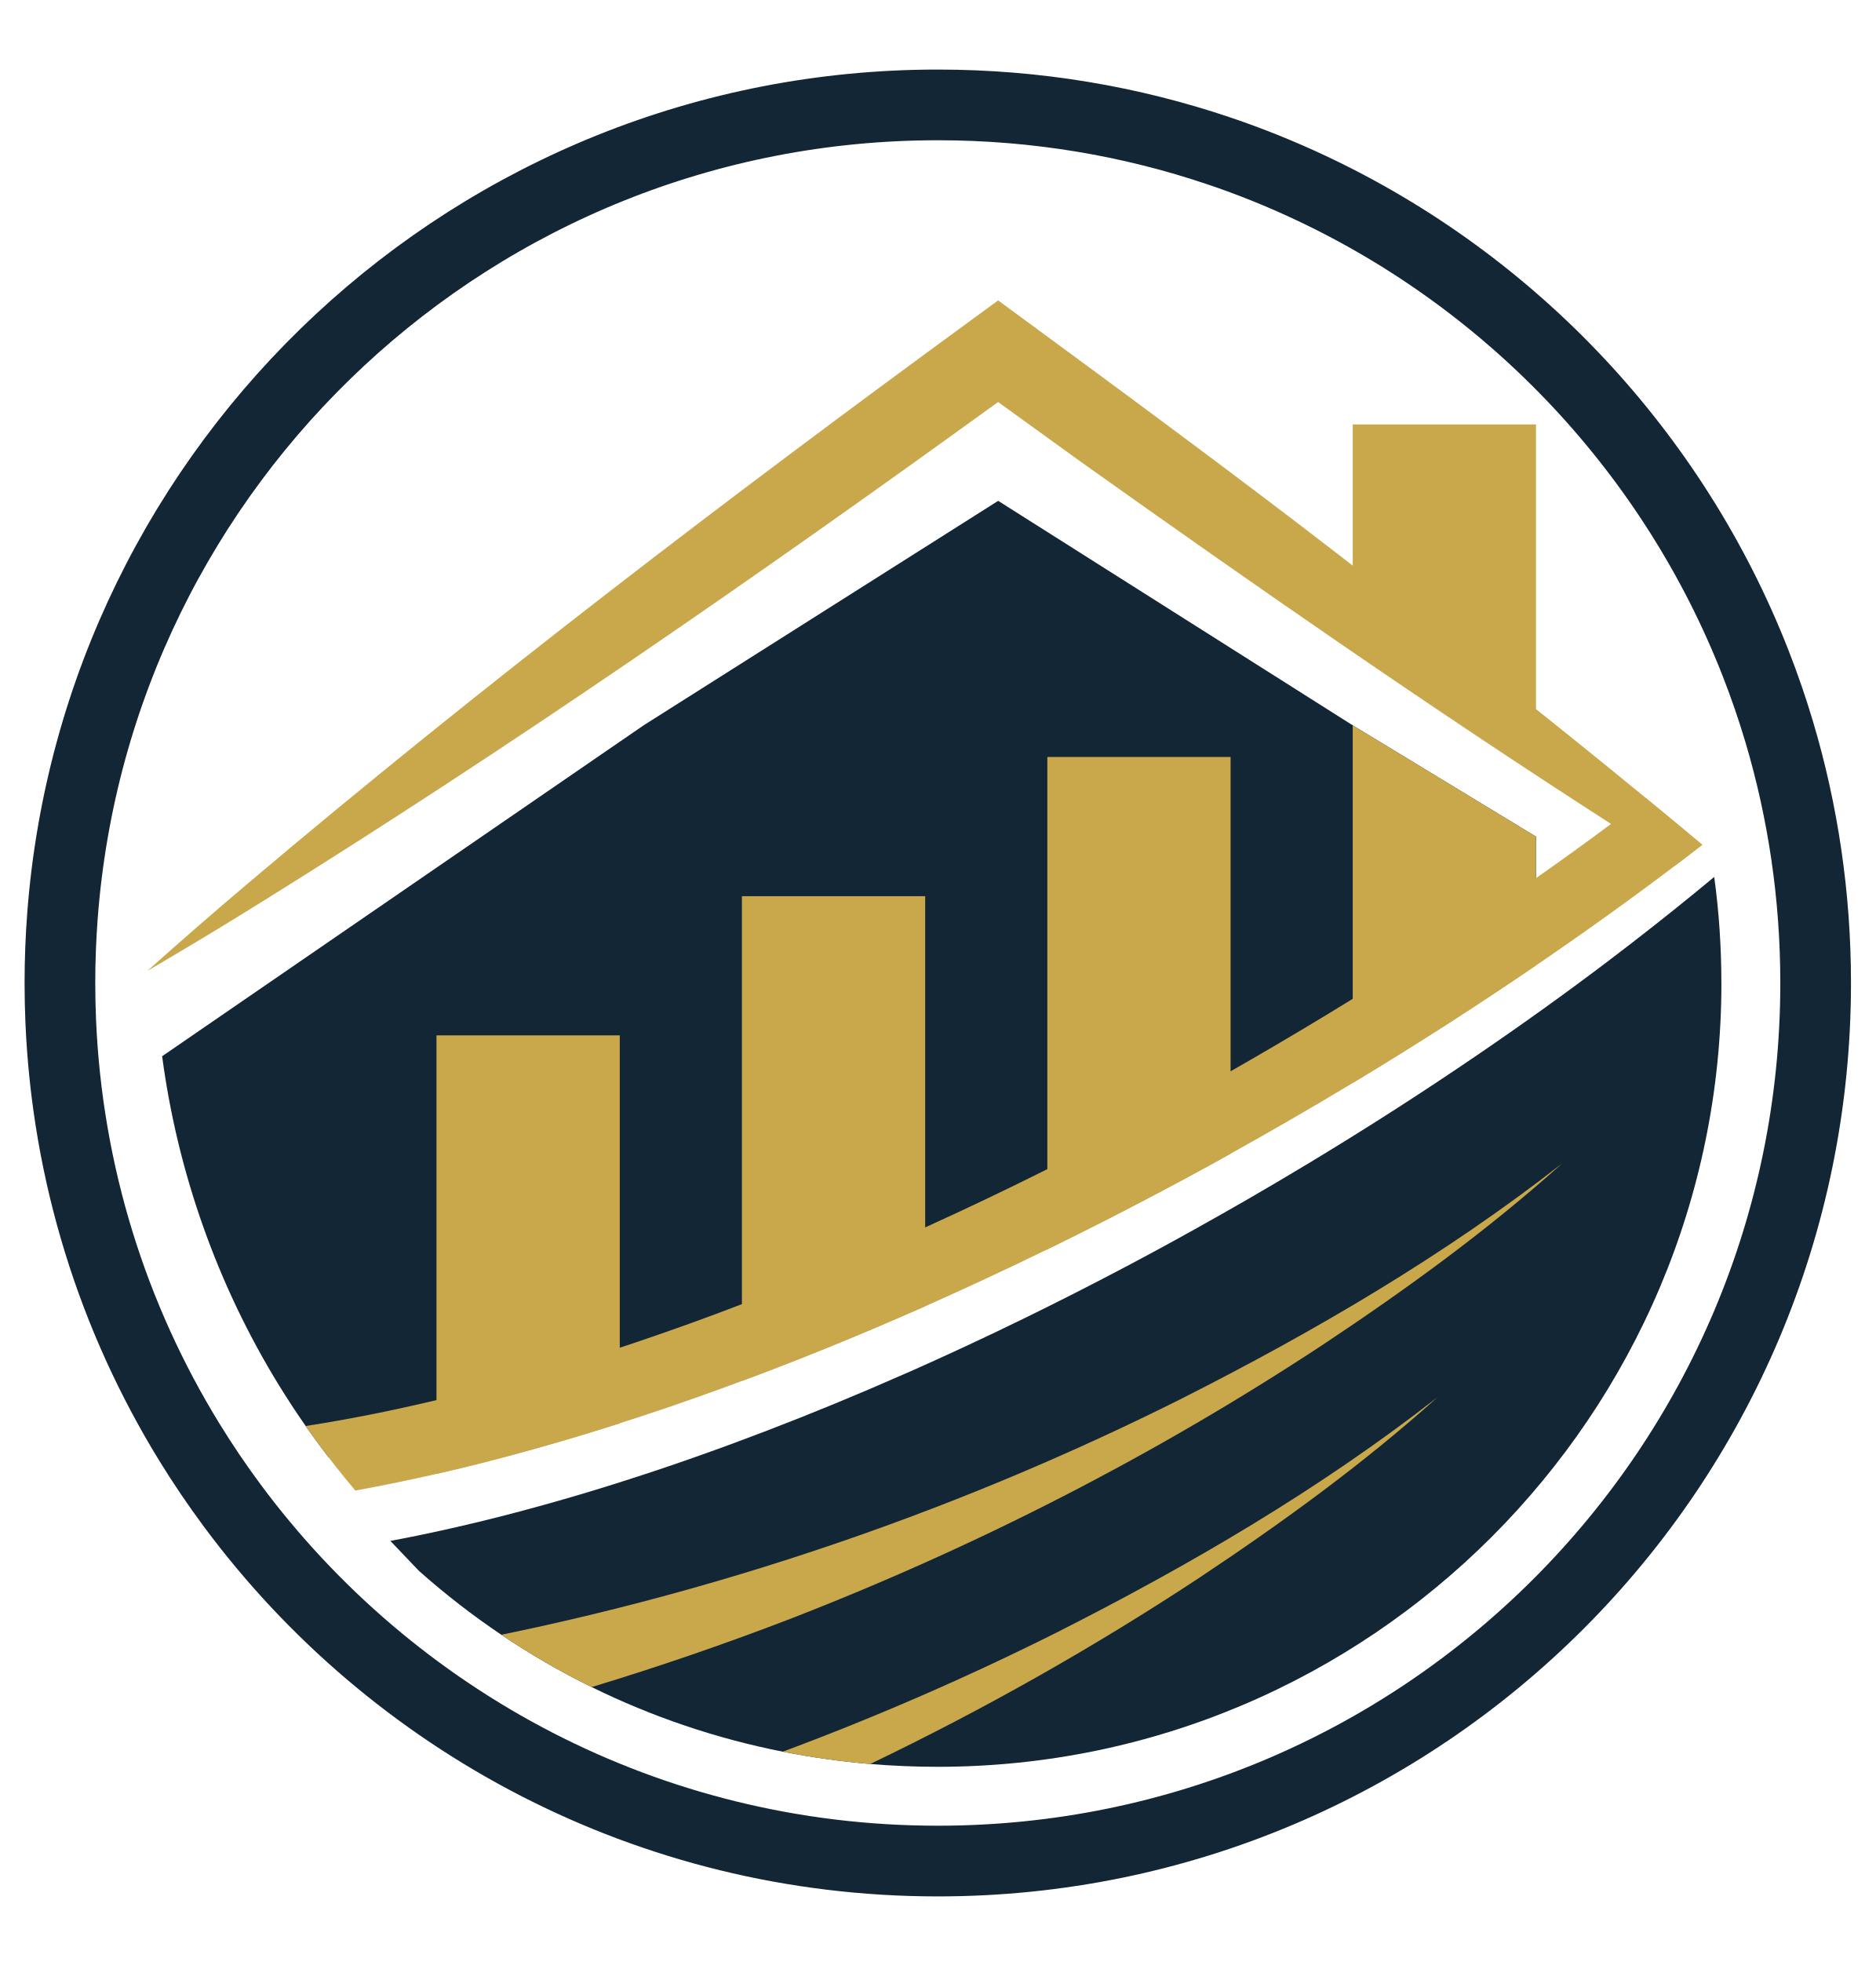
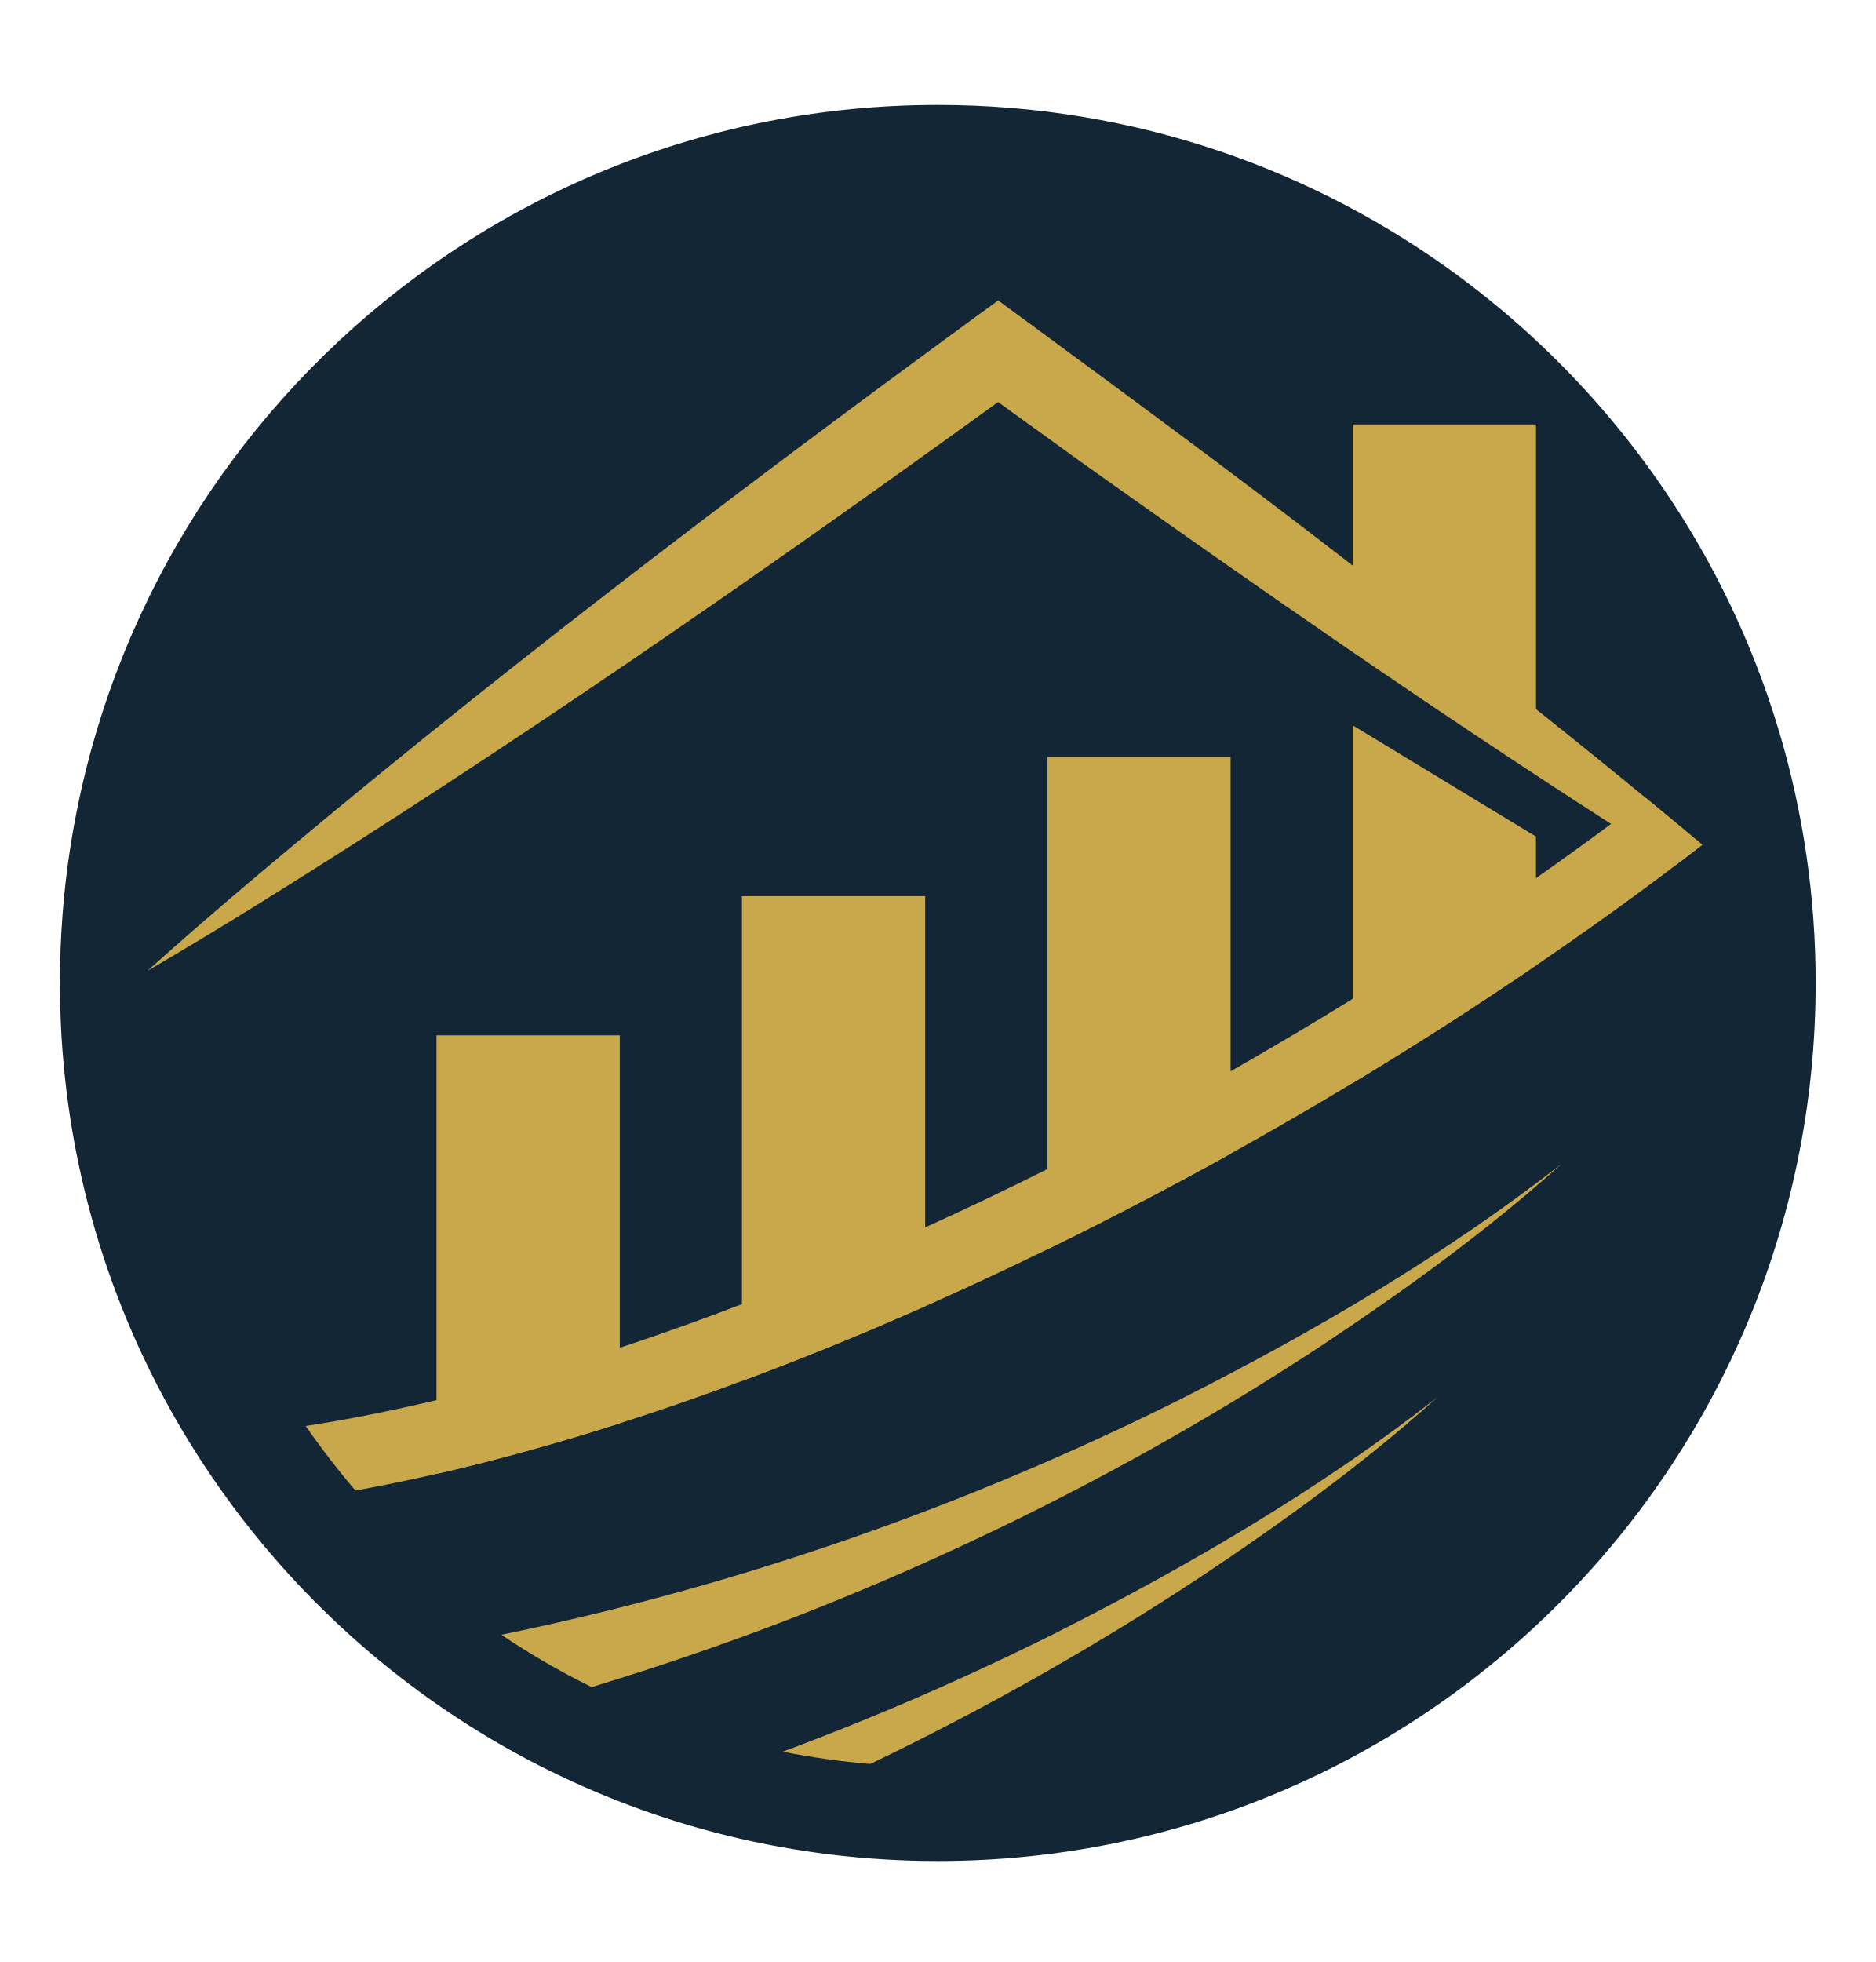
<svg xmlns="http://www.w3.org/2000/svg" id="Layer_1" data-name="Layer 1" viewBox="0 0 477.66 499.55">
  <defs>
    <style>
      .cls-1 {
-         fill: none;
-         stroke: #132635;
-         stroke-miterlimit: 10;
-         stroke-width: 18px;
+         fill: #c9a84c;
      }

      .cls-2 {
-         fill: #c9a84c;
-       }
- 
-       .cls-3 {
        fill: #132635;
      }
    </style>
  </defs>
-   <path class="cls-1" d="M462.4,250.28c0,123.47-100.1,223.57-223.57,223.57-73.64,0-138.96-35.6-179.69-90.53-3.89-5.24-7.55-10.66-10.98-16.24-19.3-31.44-31.05-68.02-32.7-107.22-.13-3.18-.2-6.37-.2-9.58,0-5.77.22-11.49.65-17.15C24.67,117.67,121.13,26.71,238.83,26.71c25.07,0,49.18,4.13,71.68,11.74h.01c7.97,2.7,15.74,5.83,23.28,9.38,51.6,24.24,92.42,67.64,113.31,121.03,2.25,5.75,4.27,11.62,6.05,17.6,6.01,20.22,9.24,41.64,9.24,63.82Z" />
+   <path class="cls-2" d="M462.4,250.28c0,123.47-100.1,223.57-223.57,223.57-73.64,0-138.96-35.6-179.69-90.53-3.89-5.24-7.55-10.66-10.98-16.24-19.3-31.44-31.05-68.02-32.7-107.22-.13-3.18-.2-6.37-.2-9.58,0-5.77.22-11.49.65-17.15C24.67,117.67,121.13,26.71,238.83,26.71c25.07,0,49.18,4.13,71.68,11.74h.01c7.97,2.7,15.74,5.83,23.28,9.38,51.6,24.24,92.42,67.64,113.31,121.03,2.25,5.75,4.27,11.62,6.05,17.6,6.01,20.22,9.24,41.64,9.24,63.82Z" />
  <g>
-     <path class="cls-3" d="M391.18,213v24.5l-136.97,79.74-170.52,53.82c-.72-.94-1.44-1.89-2.15-2.85-1.25-1.68-2.48-3.39-3.69-5.13-2.37-3.4-4.67-6.91-6.86-10.46-15.64-25.48-25.76-54.09-29.7-83.69l122.62-84.25,90.3-57.16,90.3,57.16,46.67,28.33Z" />
-     <path class="cls-2" d="M419.12,203.15c-2.91,2.22-5.84,4.43-8.82,6.63-6.24,4.64-12.62,9.25-19.13,13.81-14.93,10.47-30.53,20.75-46.67,30.73-8.43,5.2-17.01,10.32-25.71,15.35-1.8,1.03-3.6,2.07-5.39,3.09-15.47,8.8-31.08,17.14-46.67,24.92-10.39,5.19-20.77,10.15-31.11,14.83-15.73,7.14-31.33,13.67-46.67,19.54-9.06,3.48-18.04,6.71-26.89,9.69-1.41.47-2.82.95-4.22,1.41-16.2,5.34-31.82,9.8-46.67,13.33-11.6,2.77-22.74,4.97-33.32,6.6,1.22,1.74,2.44,3.46,3.69,5.13.71.96,1.43,1.92,2.15,2.85,2.21,2.88,4.48,5.7,6.81,8.45,6.72-1.22,13.61-2.63,20.67-4.24,8.05-1.83,16.31-3.94,24.76-6.31,2.97-.83,5.96-1.69,8.98-2.58,3.01-.89,6.05-1.82,9.11-2.78,1.27-.4,2.55-.81,3.83-1.22,3.33-1.07,6.68-2.16,10.06-3.3,1.17-.4,2.35-.8,3.52-1.19,3.52-1.22,7.07-2.46,10.63-3.75h.01c1.14-.41,2.28-.83,3.43-1.25,1.14-.43,2.29-.85,3.44-1.28,2.49-.91,4.99-1.86,7.51-2.83,12.2-4.67,24.61-9.78,37.2-15.33.65-.28,1.3-.57,1.96-.85h0c1.74-.77,3.49-1.56,5.24-2.35,3.35-1.51,6.71-3.05,10.08-4.62,5.24-2.43,10.51-4.94,15.79-7.52,8.88-4.34,17.83-8.87,26.81-13.61,2.84-1.5,5.68-3,8.53-4.54,3.78-2.03,7.56-4.1,11.33-6.21,4.84-2.69,9.69-5.44,14.54-8.23,5.59-3.23,11.12-6.49,16.57-9.77,16.19-9.75,31.77-19.76,46.67-29.93,12.36-8.42,24.24-16.95,35.6-25.54,2.27-1.72,4.53-3.44,6.76-5.18-4.78-4-9.59-7.99-14.41-11.94Z" />
-     <path class="cls-2" d="M433.53,215.09c-2.23,1.73-4.49,3.46-6.76,5.18-5.51-3.48-11-6.96-16.47-10.48-45.88-29.49-90.72-60.68-135.11-92.26l-21-15.17c-61.17,44.28-123.77,87.63-187.84,127.47-9.52,5.92-19.11,11.71-28.8,17.36,8.36-7.49,16.81-14.84,25.37-22.08,59.5-50.36,122.14-98.1,185.11-144.11l6.17-4.51,6.15,4.51c26.2,19.25,54.94,40.43,80.51,60.19,26.31,20.28,52.54,40.82,78.26,61.96,4.82,3.95,9.63,7.93,14.41,11.94Z" />
-     <path class="cls-2" d="M391.18,108.06v76.62c-15.27-13.34-30.86-26.33-46.67-39.03v-37.59h46.67Z" />
-     <path class="cls-2" d="M344.5,184.67c19.07,11.57,31.2,18.94,46.67,28.33v32.81c-14.9,10.17-30.48,20.18-46.67,29.93v-91.07Z" />
-     <path class="cls-2" d="M235.62,228.18v104.42c-.66.28-1.31.57-1.96.85-12.59,5.54-25,10.66-37.2,15.33-2.52.97-5.03,1.92-7.51,2.84v-123.44h46.67Z" />
-     <path class="cls-2" d="M313.4,192.74v101.01c-3.78,2.11-7.56,4.18-11.33,6.21-2.84,1.54-5.68,3.05-8.53,4.54-8.99,4.74-17.93,9.27-26.81,13.61v-125.37h46.67Z" />
-     <path class="cls-2" d="M157.84,263.6v98.79c-1.28.41-2.55.81-3.83,1.21-3.06.96-6.09,1.88-9.11,2.78-3.01.89-6.01,1.75-8.98,2.58-8.45,2.37-16.71,4.48-24.76,6.31v-111.66h46.67Z" />
+     <path class="cls-1" d="M419.12,203.15c-2.91,2.22-5.84,4.43-8.82,6.63-6.24,4.64-12.62,9.25-19.13,13.81-14.93,10.47-30.53,20.75-46.67,30.73-8.43,5.2-17.01,10.32-25.71,15.35-1.8,1.03-3.6,2.07-5.39,3.09-15.47,8.8-31.08,17.14-46.67,24.92-10.39,5.19-20.77,10.15-31.11,14.83-15.73,7.14-31.33,13.67-46.67,19.54-9.06,3.48-18.04,6.71-26.89,9.69-1.41.47-2.82.95-4.22,1.41-16.2,5.34-31.82,9.8-46.67,13.33-11.6,2.77-22.74,4.97-33.32,6.6,1.22,1.74,2.44,3.46,3.69,5.13.71.96,1.43,1.92,2.15,2.85,2.21,2.88,4.48,5.7,6.81,8.45,6.72-1.22,13.61-2.63,20.67-4.24,8.05-1.83,16.31-3.94,24.76-6.31,2.97-.83,5.96-1.69,8.98-2.58,3.01-.89,6.05-1.82,9.11-2.78,1.27-.4,2.55-.81,3.83-1.22,3.33-1.07,6.68-2.16,10.06-3.3,1.17-.4,2.35-.8,3.52-1.19,3.52-1.22,7.07-2.46,10.63-3.75h.01c1.14-.41,2.28-.83,3.43-1.25,1.14-.43,2.29-.85,3.44-1.28,2.49-.91,4.99-1.86,7.51-2.83,12.2-4.67,24.61-9.78,37.2-15.33.65-.28,1.3-.57,1.96-.85h0c1.74-.77,3.49-1.56,5.24-2.35,3.35-1.51,6.71-3.05,10.08-4.62,5.24-2.43,10.51-4.94,15.79-7.52,8.88-4.34,17.83-8.87,26.81-13.61,2.84-1.5,5.68-3,8.53-4.54,3.78-2.03,7.56-4.1,11.33-6.21,4.84-2.69,9.69-5.44,14.54-8.23,5.59-3.23,11.12-6.49,16.57-9.77,16.19-9.75,31.77-19.76,46.67-29.93,12.36-8.42,24.24-16.95,35.6-25.54,2.27-1.72,4.53-3.44,6.76-5.18-4.78-4-9.59-7.99-14.41-11.94Z" />
+     <path class="cls-1" d="M433.53,215.09c-2.23,1.73-4.49,3.46-6.76,5.18-5.51-3.48-11-6.96-16.47-10.48-45.88-29.49-90.72-60.68-135.11-92.26l-21-15.17c-61.17,44.28-123.77,87.63-187.84,127.47-9.52,5.92-19.11,11.71-28.8,17.36,8.36-7.49,16.81-14.84,25.37-22.08,59.5-50.36,122.14-98.1,185.11-144.11l6.17-4.51,6.15,4.51c26.2,19.25,54.94,40.43,80.51,60.19,26.31,20.28,52.54,40.82,78.26,61.96,4.82,3.95,9.63,7.93,14.41,11.94Z" />
+     <path class="cls-1" d="M391.18,108.06v76.62c-15.27-13.34-30.86-26.33-46.67-39.03v-37.59h46.67Z" />
+     <path class="cls-1" d="M344.5,184.67c19.07,11.57,31.2,18.94,46.67,28.33v32.81c-14.9,10.17-30.48,20.18-46.67,29.93v-91.07Z" />
+     <path class="cls-1" d="M235.62,228.18v104.42c-.66.28-1.31.57-1.96.85-12.59,5.54-25,10.66-37.2,15.33-2.52.97-5.03,1.92-7.51,2.84v-123.44h46.67Z" />
+     <path class="cls-1" d="M313.4,192.74v101.01c-3.78,2.11-7.56,4.18-11.33,6.21-2.84,1.54-5.68,3.05-8.53,4.54-8.99,4.74-17.93,9.27-26.81,13.61v-125.37h46.67Z" />
+     <path class="cls-1" d="M157.84,263.6v98.79c-1.28.41-2.55.81-3.83,1.21-3.06.96-6.09,1.88-9.11,2.78-3.01.89-6.01,1.75-8.98,2.58-8.45,2.37-16.71,4.48-24.76,6.31v-111.66h46.67Z" />
  </g>
  <g>
-     <path class="cls-3" d="M438.4,250.28c0,110.04-89.53,199.57-199.57,199.57-5.78,0-11.52-.24-17.2-.72h-.01c-7.53-.63-14.96-1.68-22.27-3.13-17-3.36-33.33-8.9-48.67-16.45-7.95-3.9-15.64-8.35-23.01-13.32-7.3-4.91-14.29-10.33-20.94-16.23t-.02-.02l-.02-.02s-.02-.02-.03-.03l-7.25-7.6c5.47-1.01,11.06-2.18,16.77-3.49,7.48-1.7,15.15-3.66,23-5.86,2.76-.77,5.54-1.57,8.34-2.4s5.62-1.69,8.46-2.58c1.18-.37,2.37-.75,3.56-1.13,3.09-.99,6.21-2.01,9.35-3.07,1.09-.37,2.18-.74,3.27-1.11,3.27-1.13,6.57-2.29,9.88-3.48h0c1.06-.38,2.12-.77,3.19-1.16,1.06-.4,2.13-.79,3.2-1.19,2.31-.85,4.64-1.73,6.98-2.63,11.33-4.34,22.86-9.09,34.56-14.24.6-.26,1.21-.53,1.82-.79h0c1.62-.72,3.24-1.45,4.87-2.18,3.11-1.4,6.23-2.83,9.36-4.29,4.87-2.26,9.76-4.59,14.67-6.99,8.25-4.03,16.56-8.24,24.91-12.64,2.64-1.39,5.28-2.79,7.92-4.22,3.51-1.89,7.02-3.81,10.53-5.77,4.5-2.5,9-5.05,13.51-7.65,5.19-3,10.33-6.03,15.39-9.08,15.04-9.06,29.52-18.36,43.36-27.81,11.48-7.82,22.52-15.75,33.07-23.73,2.11-1.6,4.21-3.2,6.28-4.81,7.21-5.57,14.19-11.16,20.91-16.75,1.22,8.91,1.82,17.93,1.82,27Z" />
-     <path class="cls-2" d="M397.79,296.26c-18.95,17.01-39.65,32.01-60.86,46.1-42.75,28.17-88.57,51.61-136.32,70.07-16.41,6.29-33.07,12.01-49.93,17.12-7.95-3.9-15.64-8.35-23.01-13.32,59.98-12.33,118.46-32.68,173.24-60.11,33.88-17.14,66.9-36.44,96.88-59.86Z" />
-     <path class="cls-2" d="M366.08,355.76c-18.95,17.01-39.65,32-60.86,46.1-26.75,17.62-54.71,33.4-83.59,47.27h-.01c-7.53-.63-14.96-1.68-22.27-3.13,23.81-8.86,47.15-19.02,69.85-30.39,33.88-17.14,66.9-36.44,96.88-59.85Z" />
+     <path class="cls-1" d="M397.79,296.26c-18.95,17.01-39.65,32.01-60.86,46.1-42.75,28.17-88.57,51.61-136.32,70.07-16.41,6.29-33.07,12.01-49.93,17.12-7.95-3.9-15.64-8.35-23.01-13.32,59.98-12.33,118.46-32.68,173.24-60.11,33.88-17.14,66.9-36.44,96.88-59.86Z" />
+     <path class="cls-1" d="M366.08,355.76c-18.95,17.01-39.65,32-60.86,46.1-26.75,17.62-54.71,33.4-83.59,47.27h-.01c-7.53-.63-14.96-1.68-22.27-3.13,23.81-8.86,47.15-19.02,69.85-30.39,33.88-17.14,66.9-36.44,96.88-59.85Z" />
  </g>
</svg>
